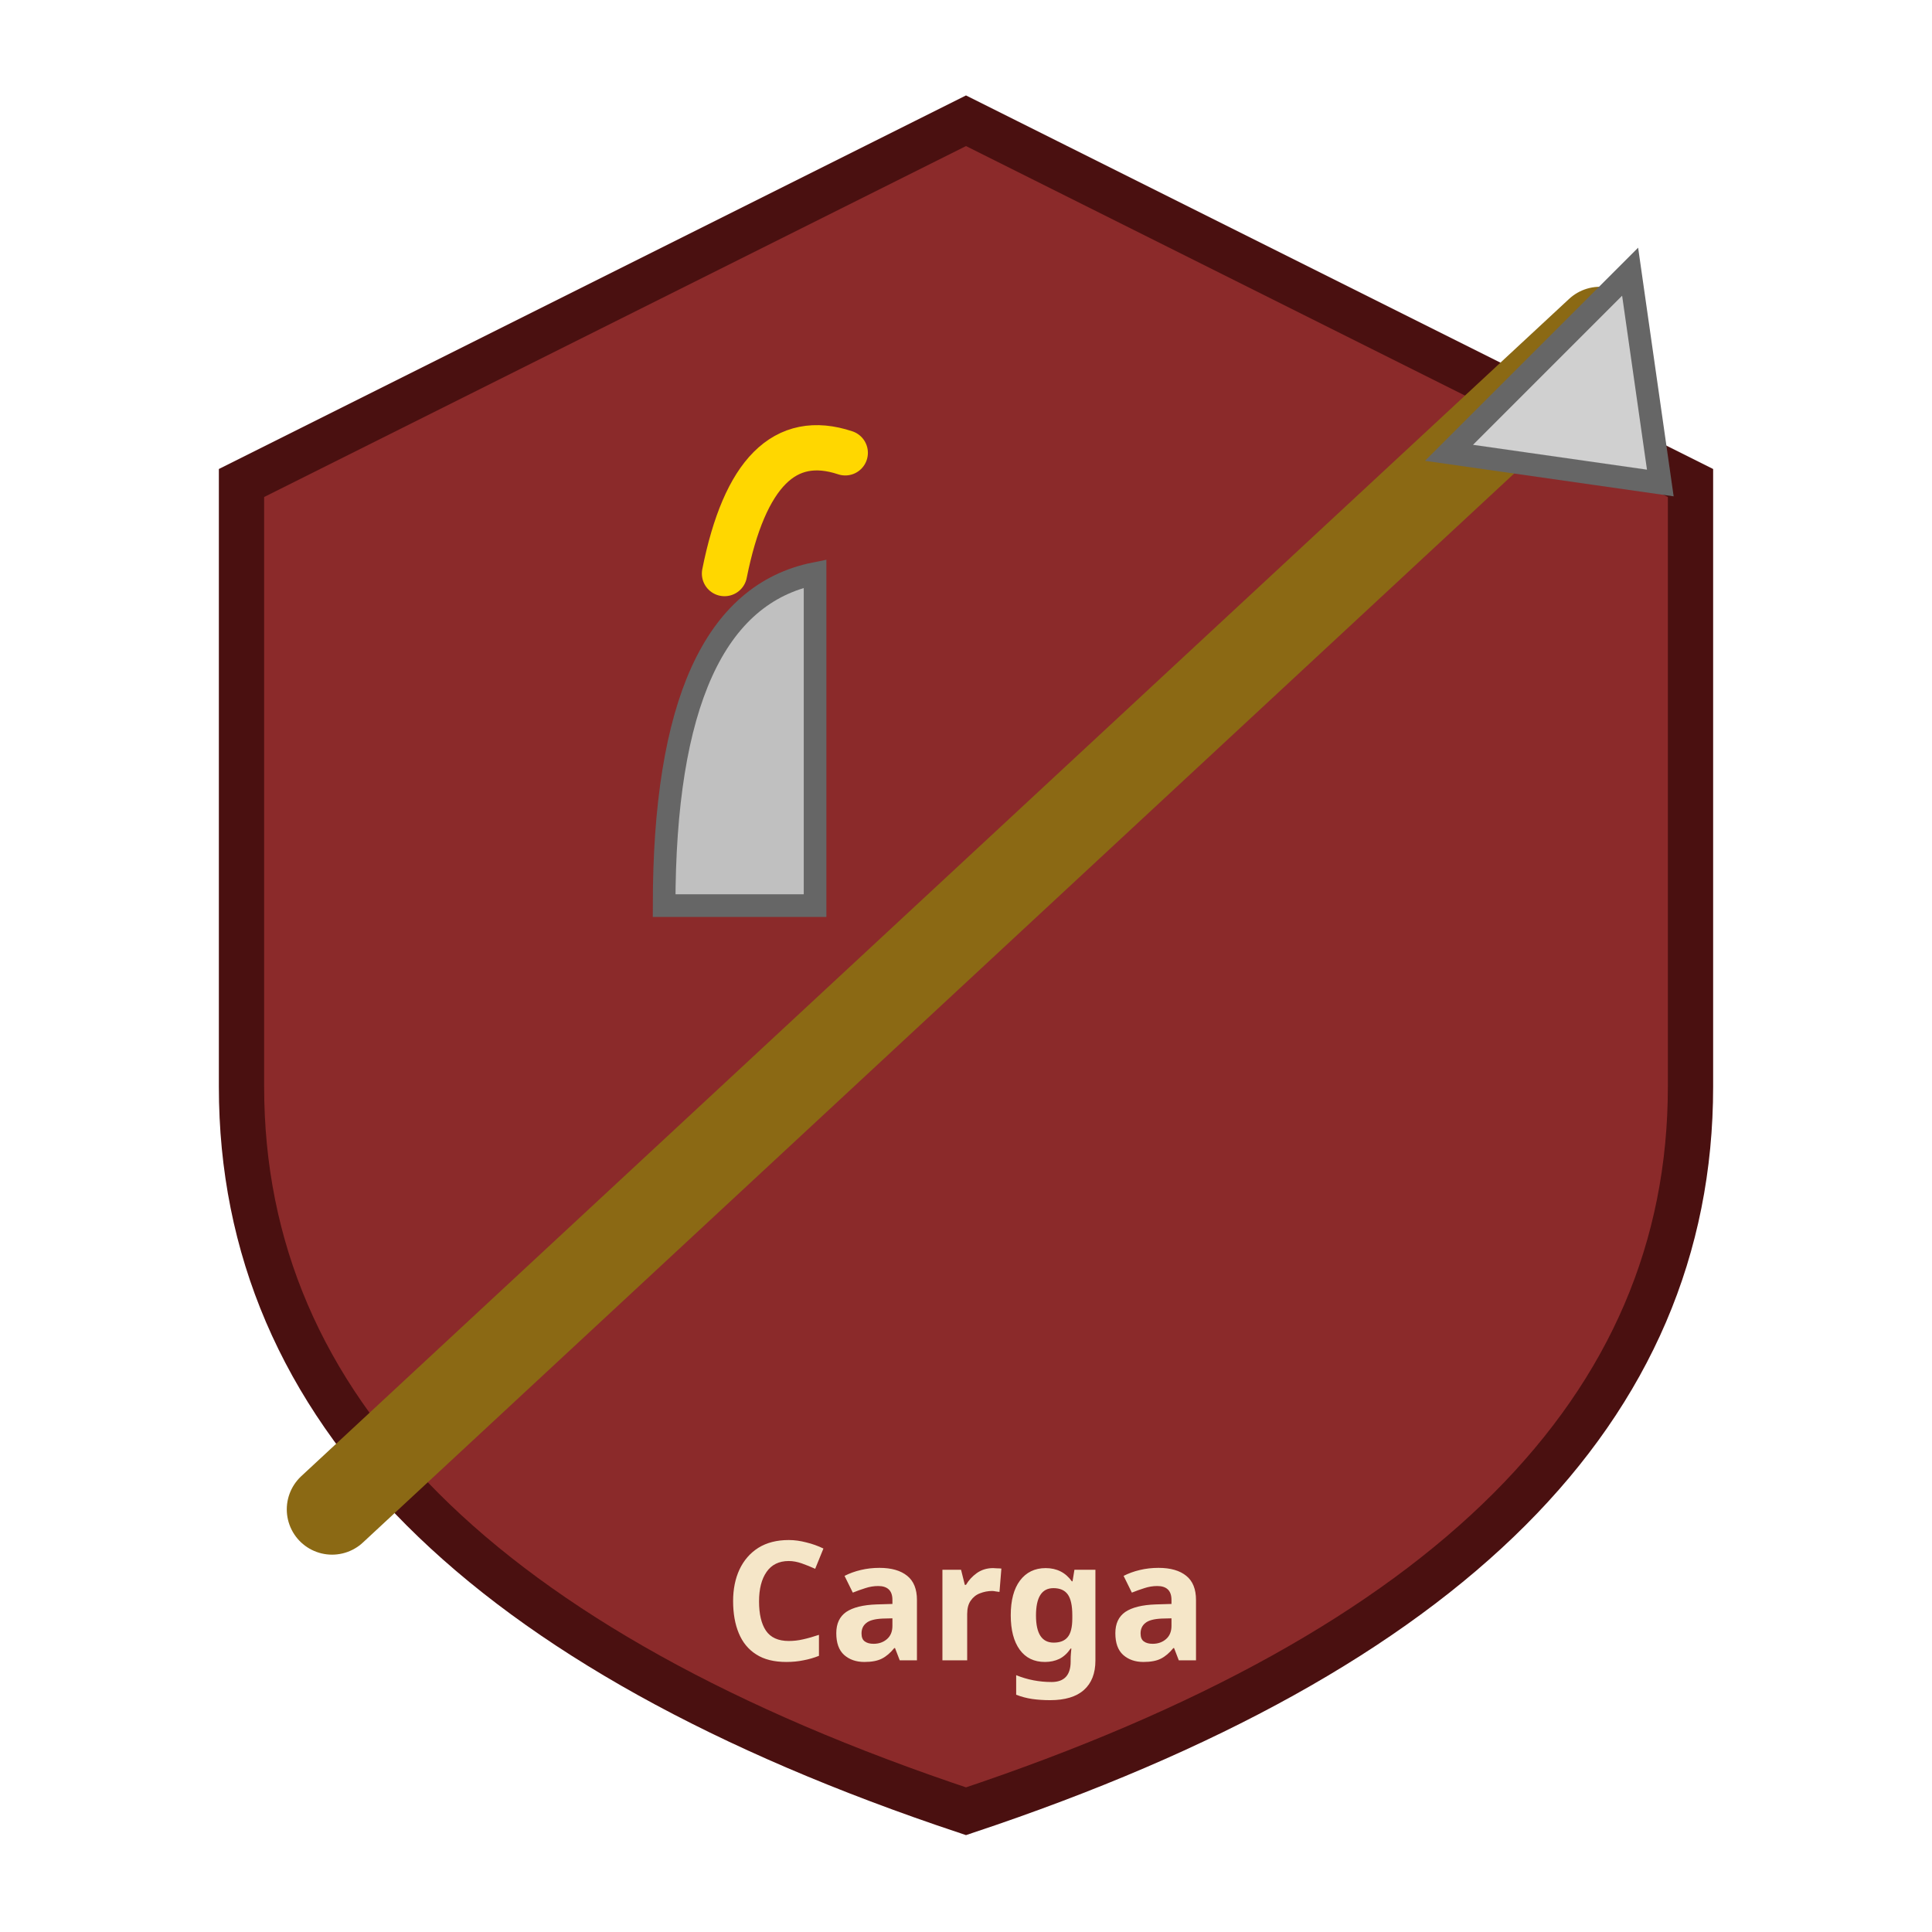
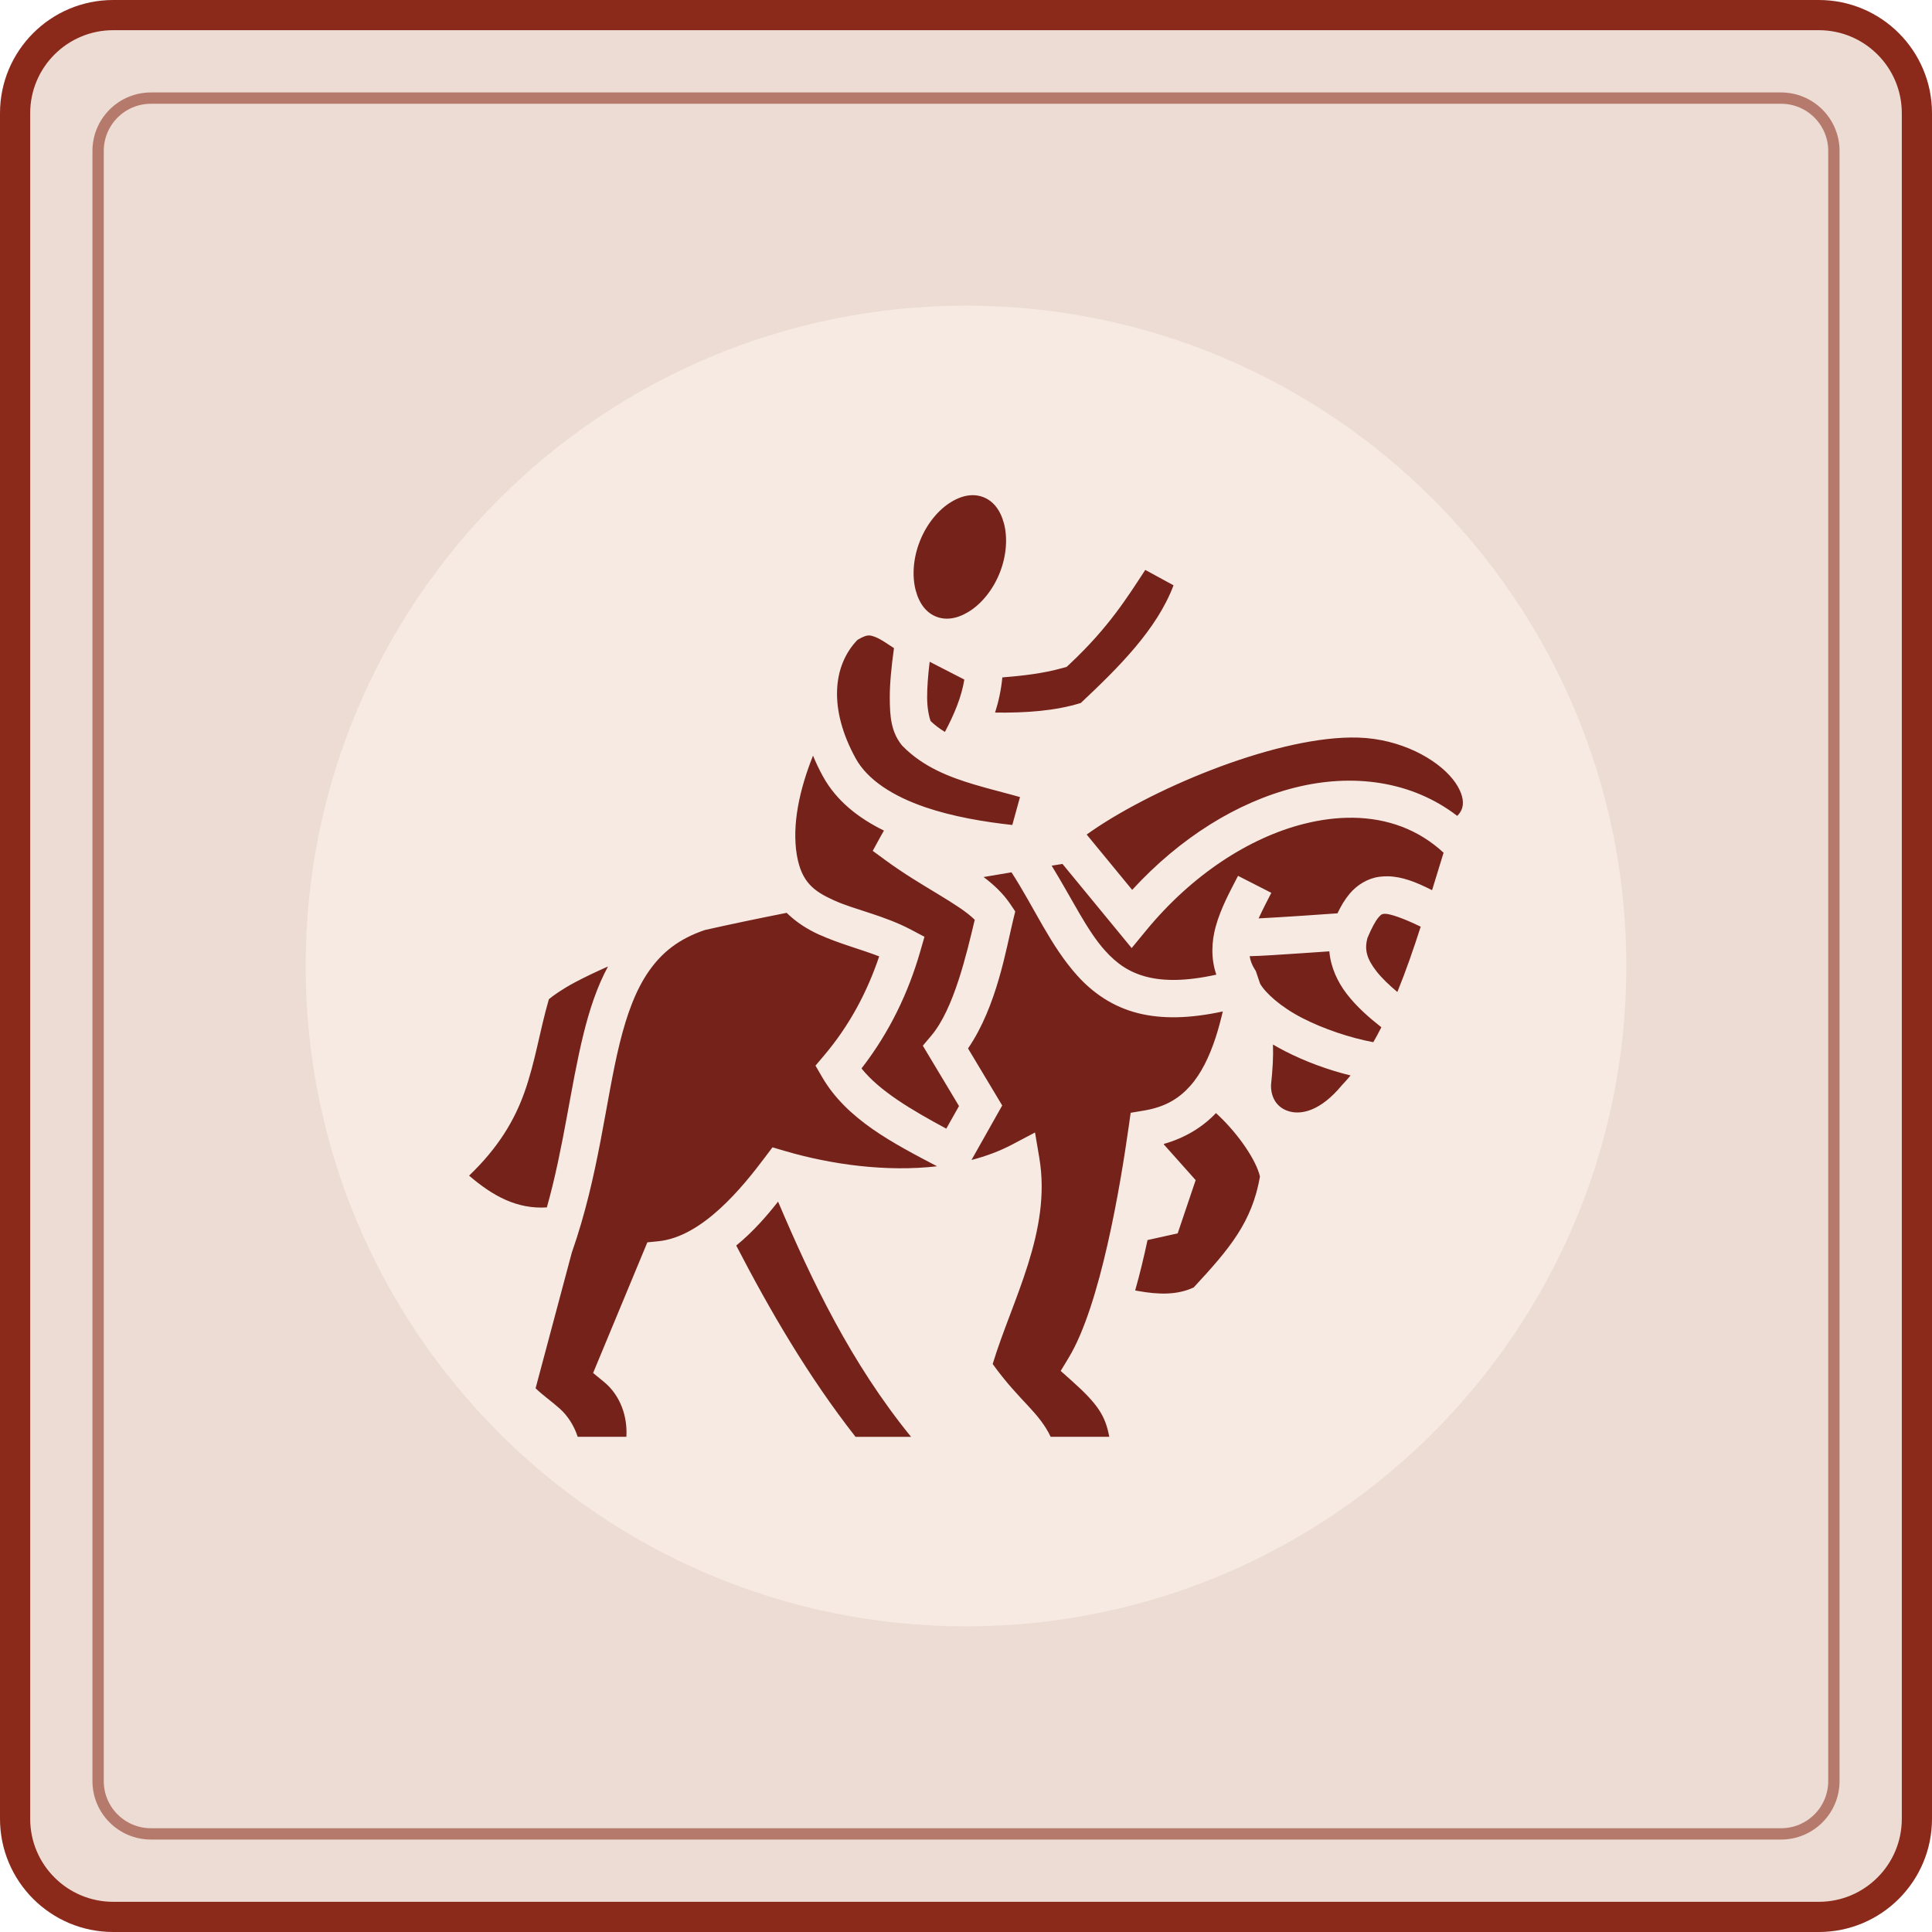
- <svg xmlns="http://www.w3.org/2000/svg" viewBox="0 0 128 128" width="128" height="128">
-   <path d="M64 8 L112 32 L112 72 Q112 104 64 120 Q16 104 16 72 L16 32 Z" fill="#8B2A2A" stroke="#4A1010" stroke-width="3" />
-   <line x1="22" y1="100" x2="106" y2="22" stroke="#8B6914" stroke-width="6" stroke-linecap="round" />
-   <polygon points="108,18 96,30 110,32" fill="#D0D0D0" stroke="#666" stroke-width="1.5" />
-   <path d="M44 60 Q44 40 54 38 L54 60 Z" fill="#C0C0C0" stroke="#666" stroke-width="1.5" />
-   <path d="M48 38 Q50 28 56 30" fill="none" stroke="#FFD700" stroke-width="3" stroke-linecap="round" />
-   <text x="64" y="110" text-anchor="middle" font-size="11" font-weight="bold" fill="#F5E6C8" font-family="sans-serif">Carga</text>
+ <svg xmlns="http://www.w3.org/2000/svg" viewBox="0 0 512 512" width="512" height="512">
+   <rect x="4" y="4" width="504" height="504" rx="26" fill="#ECDCD3" stroke="#8B2A1A" stroke-width="8" />
+   <rect x="26" y="26" width="460" height="460" rx="14" fill="none" stroke="#8B2A1A" stroke-width="3" opacity="0.55" />
+   <circle cx="256" cy="256" r="175" fill="#F6EAE2" />
+   <g transform="translate(115.2,115.2) scale(0.55)">
+     <path fill="#74221A" fill-rule="evenodd" d="M258.962 29.14c-3.21.063-6.68 1.158-10.303 3.4-5.798 3.584-11.47 10.14-14.872 18.715-3.4 8.575-3.767 17.236-2.004 23.82 1.763 6.585 5.248 10.765 9.83 12.583 4.582 1.817 9.986 1.165 15.784-2.42 5.797-3.586 11.467-10.143 14.87-18.717 3.4-8.573 3.767-17.235 2.005-23.82-1.763-6.584-5.25-10.764-9.832-12.58-1.718-.683-3.55-1.018-5.478-.98zm83.428 36.012c-8.823 13.437-17.545 27.577-36.268 45.2l-1.615 1.52-2.137.596c-9.165 2.554-19 3.7-28.863 4.48-.54 5.822-1.76 11.47-3.492 16.946 14.814.187 28.827-.778 41.297-4.62 18.26-17.188 36.623-35.375 44.685-56.7l-13.607-7.422zm-133.135 31.58c-.172 0-.348.005-.527.02-1.248.117-2.846.825-5.022 2.126-11.898 12.29-14.007 33.196-.867 57.082 5.73 10.42 18.094 18.277 33.66 23.58 13.165 4.485 28.138 7.013 41.808 8.51l3.71-13.443c-6.24-1.808-14.008-3.65-22.142-6.082-11.813-3.53-24.576-8.437-34.355-18.432l-.343-.35-.303-.388c-5.047-6.43-5.557-13.842-5.6-22.496-.037-7.045.813-15.254 2.02-24.023-3.345-2.203-6.258-4.21-8.39-5.088-1.395-.575-2.445-1.008-3.65-1.018zm29.242 12.676c-.806 6.653-1.25 12.573-1.226 17.36.035 6.717 1.526 10.814 1.69 11.21 1.988 1.936 4.304 3.67 6.87 5.24 4.536-8.52 8.03-16.96 9.363-25.23l-16.696-8.58zm202.955 36.5c-38.698.407-97.748 25.527-127.31 46.75l21.93 26.664c23.08-25.157 50.67-42.282 78.29-49.248 28.02-7.068 56.45-3.25 78.33 13.597 1.784-1.8 2.504-3.56 2.694-5.432.305-3.01-.998-7.446-4.865-12.283-7.734-9.675-24.947-19.342-45.388-20.008-1.204-.04-2.43-.052-3.68-.04zm-259.16 8.734c-6.568 16.39-10.208 33.35-7.805 47.883 2.263 13.104 8.145 17.46 18.125 21.94 9.99 4.483 23.807 7.117 36.907 14.036l6.466 3.417-2.022 7.03c-5.67 19.72-14.65 38.776-28.312 56.41 8.66 10.85 24.016 19.95 40.84 29.016l6.138-10.893-17.434-29.078 4.14-4.914c10.787-12.804 16.836-38.882 20.882-55.754-7.692-7.7-25.79-16.08-42.803-28.55l-6.36-4.66 3.784-6.917c.52-.952 1.076-1.906 1.62-2.86-12.188-5.97-22.86-14.237-29.39-26.11-1.823-3.313-3.407-6.652-4.778-9.995zm260.135 29.922c-7.587-.093-15.517.908-23.664 2.963-26.07 6.576-53.767 24.346-75.986 51.377l-6.952 8.457-33.34-40.54c-1.77.288-3.426.55-5.21.842 9.908 16.11 16.95 31.17 25.693 40.888 5.715 6.352 11.743 10.584 20.38 12.742 8.025 2.006 18.66 2.104 33.263-1.126-2.695-7.855-2.26-16.004-.318-23.077 2.52-9.172 7.08-17.28 10.78-24.534l16.035 8.184c-2.167 4.244-4.322 8.392-6.112 12.324 5.102-.272 13.1-.745 20.61-1.246 8.984-.6 14.34-.982 17.38-1.197 1.703-3.57 3.562-6.718 5.905-9.497 3.513-4.17 8.686-7.383 14.256-8.108 1.392-.18 2.764-.257 4.13-.234 6.8.114 13.423 2.692 21.293 6.686 1.867-6.108 3.71-12.142 5.54-18.045-12.05-11.18-27.044-16.652-43.683-16.856zM277.92 210.86c-4.448.743-8.952 1.51-13.448 2.27 5.022 3.758 9.534 8.032 13.05 13.293l2.204 3.297-.948 3.852c-3.357 13.658-7.853 41.85-21.802 62.15l16.474 27.48-14.802 26.26c6.94-1.8 13.538-4.246 19.607-7.447l11-5.8 2.074 12.26c5.978 35.36-13.102 68.48-22.475 99.294 6.508 9.05 12.247 14.98 17.275 20.388 4.097 4.407 8.004 9.006 10.654 14.683h28.254c-1.863-9.857-5.227-15.497-17.834-26.75l-5.578-4.98 3.87-6.396c15.287-25.248 24.903-82.92 28.925-111.46l.92-6.526 6.503-1.092c10.253-1.72 16.833-5.857 22.162-11.826 5.33-5.97 9.233-14.076 12.258-23.29 1.334-4.067 2.448-8.31 3.478-12.62-16.163 3.494-29.45 3.68-40.754.855-12.36-3.088-21.957-9.893-29.4-18.164-12.948-14.39-20.65-32.733-31.665-49.73zm-108.337 19.524c-14.047 2.79-27.408 5.57-39.43 8.29-12.594 4.275-20.655 10.807-26.92 19.765-6.32 9.03-10.644 20.798-14.083 34.75-6.85 27.778-10.026 63.737-23.073 100.858l-17.465 65.434c3.948 3.74 7.722 6.273 11.717 9.855 3.488 3.13 6.69 7.757 8.58 13.504h23.447c.593-9.5-2.71-19.834-10.856-26.5l-5.18-4.235 26.142-62.953 5.35-.537c21.24-2.133 40.548-26.11 51.19-40.262l3.75-4.982 5.982 1.758c22.6 6.637 49.11 10.156 73.326 7.377-21.107-11.086-43.545-22.54-55.405-43.017l-3.175-5.483 4.09-4.84c12.58-14.873 20.877-30.868 26.6-47.8-8.712-3.39-18.953-6.002-28.93-10.48-5.508-2.472-10.967-5.897-15.657-10.5zm288.38.46c-.19-.005-.353.002-.493.02-1.118.146-1.406.185-2.817 1.858-1.352 1.604-3.214 4.944-5.216 9.785-1.614 5.982-.063 10.297 4.242 15.903 2.565 3.34 6.158 6.746 10.16 10.117 4.106-10.06 7.79-20.716 11.25-31.467-9.026-4.414-14.86-6.17-17.128-6.217zm-340.25 13.26c-.02 0-.32.076-.358.08.37.02.43-.086.36-.08zm313.353 4.83c-4.126.288-5.917.422-12.262.845-10.82.72-21.303 1.44-26.12 1.497.313 2.1 1.08 4.127 2.41 6.265l.532.854.33.95c.627 1.807 1.2 3.502 1.744 5.15 2.49 4.435 9.938 11.22 20.264 16.535 10.333 5.317 23.014 9.548 34.29 11.682 1.334-2.325 2.624-4.727 3.876-7.19-5.863-4.615-11.877-9.832-16.727-16.148-4.34-5.652-7.67-12.72-8.337-20.44zm-347.57 7.306c-5.687 2.507-11.285 5.163-16.114 7.74-6.134 3.273-10.633 6.54-12.37 8.03-4.556 15.79-6.52 30.088-11.78 44.884-4.72 13.276-12.487 26.58-26.66 40.11 11.624 10 23.234 16.21 37.47 15.316 8.202-29.22 11.38-58.08 17.63-83.44 2.888-11.71 6.472-22.743 11.825-32.64zm320.41 37.61c.224 5.742-.135 11.87-.944 19.608-.05 6.863 3.644 11.33 9.248 12.71 5.623 1.388 14.58-.295 24.822-12.622l.204-.244.22-.23c1.315-1.372 2.59-2.824 3.836-4.324-10.776-2.654-21.76-6.668-31.562-11.71-1.99-1.025-3.925-2.093-5.825-3.19zm-27.463 33.017c-6.36 6.718-14.816 11.936-25.082 14.857-.01.077-.026.17-.037.248l15.336 17.203-8.665 25.655-14.53 3.216c-1.706 8.07-3.678 16.264-5.95 24.278.423.08.85.17 1.27.246 10.442 1.892 19.172 1.915 26.915-1.684 17.515-18.86 28.118-31.565 31.95-53.44-1.87-7.903-10.127-20.008-19.666-29.138-.512-.49-1.026-.967-1.54-1.44zm-210.993 42.66c-5.333 6.792-12.013 14.51-20.16 21.164 16.307 31.444 34.568 62.892 57.48 92.173h26.753c-28.96-35.58-47.84-75.123-64.073-113.336z" />
+   </g>
</svg>
